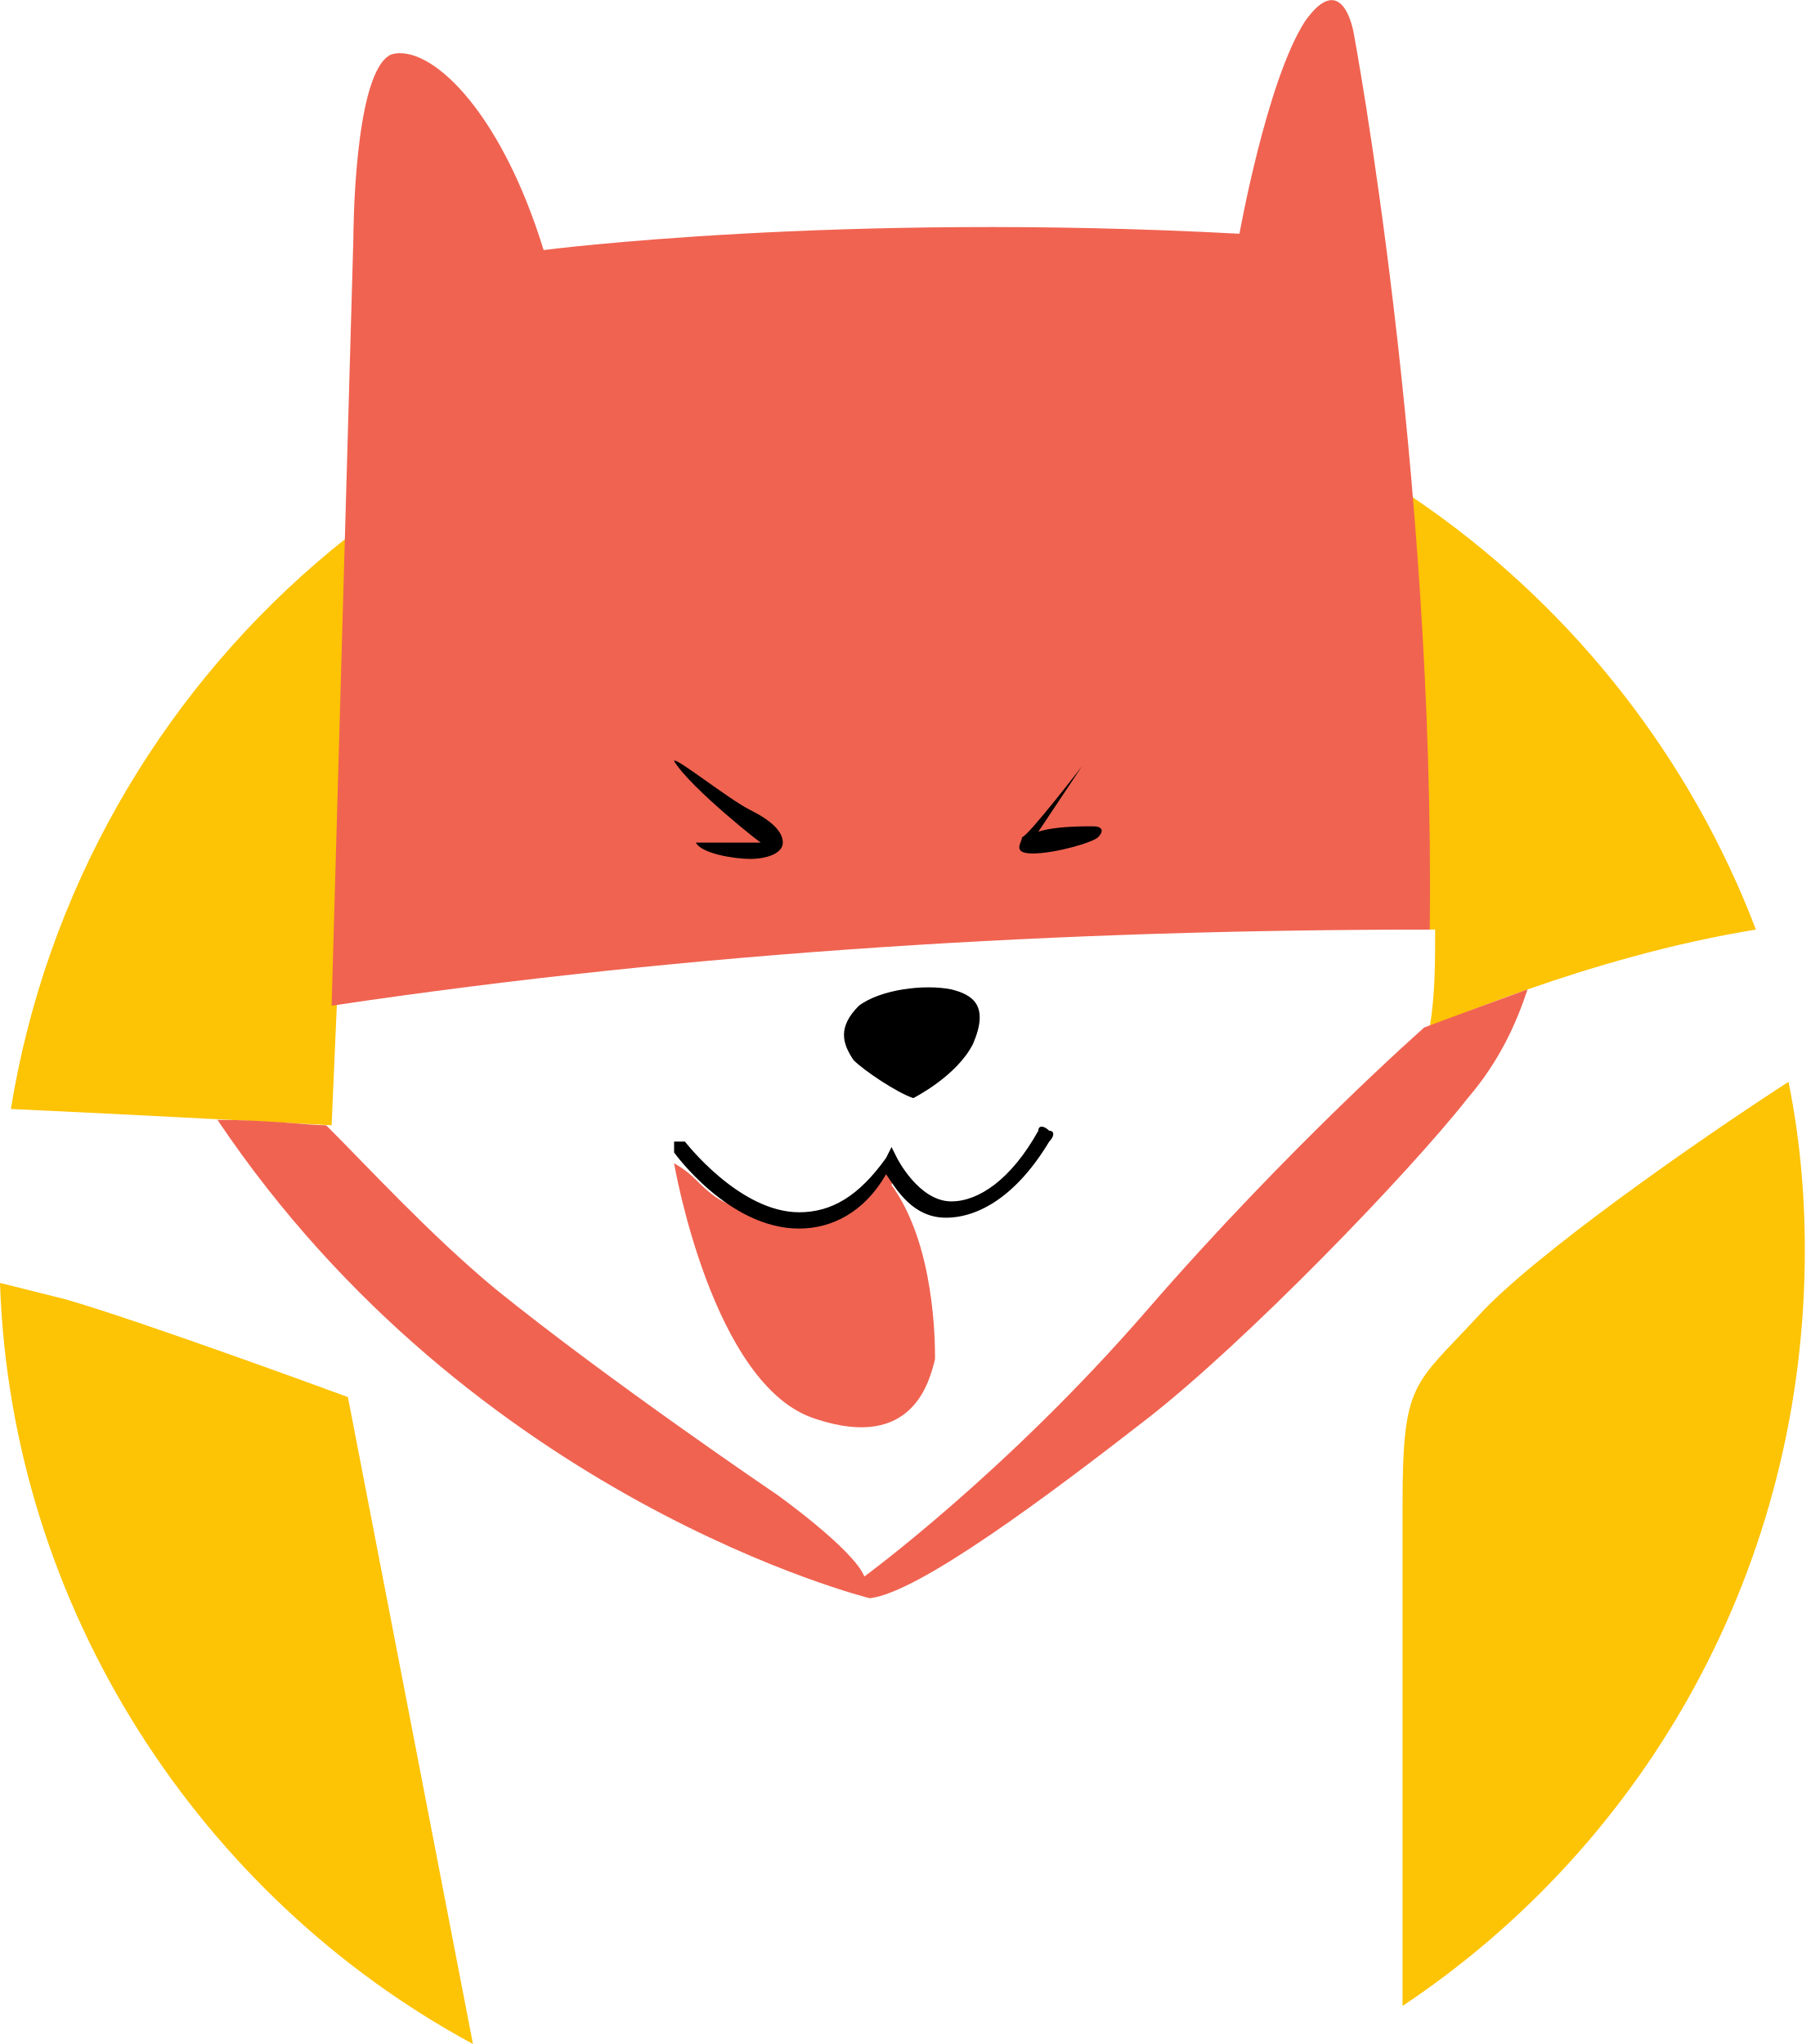
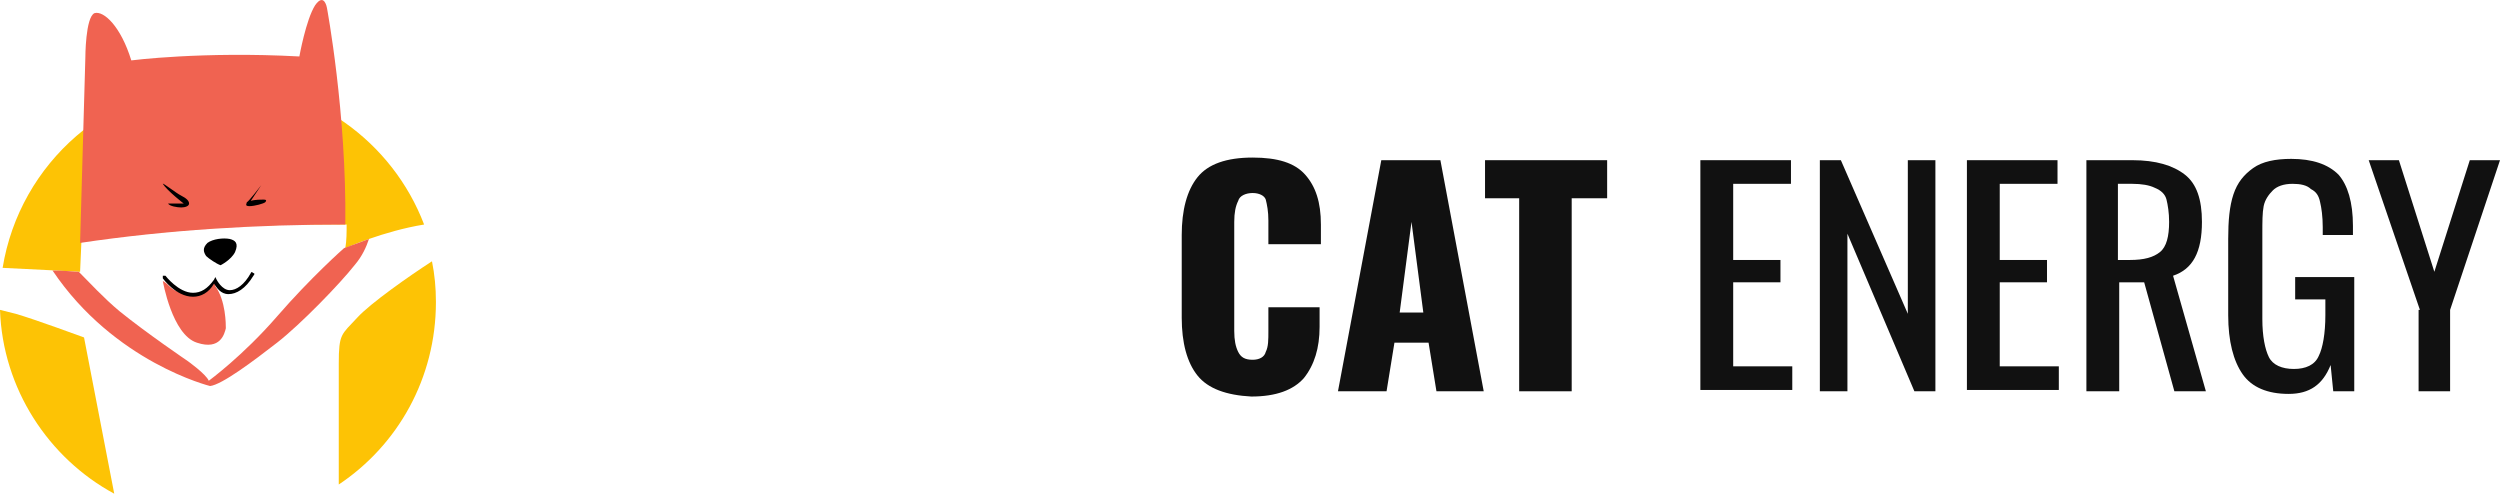
- <svg xmlns="http://www.w3.org/2000/svg" version="1.1" x="0px" y="0px" viewBox="0 0 33.3 37.6" style="enable-background:new 0 0 33.3 37.6;" xml:space="preserve">
+ <svg xmlns="http://www.w3.org/2000/svg" width="190.4" height="37.598">
  <style type="text/css">
- 	.st0{fill:#FDC305;}
- 	.st1{fill:#F06351;}
- </style>
+    .st0 {
+       fill: #FDC305;
+     }
+ 
+     .st1 {
+       fill: #F06351;
+     }
+ 
+     .text {
+       fill: #111111;
+     }
+   </style>
  <g>
-     <path class="st0" d="M6.1,20.7l0.1-2.3c6.7-0.9,13.4-1.4,20.2-1.3c0,0.6,0,1.2-0.1,1.8c0,0,2.9-1.3,6-1.8   c-2.4-6.3-8.5-10.8-15.6-10.8c-8.3,0-15.2,6.1-16.5,14.1C2.4,20.5,6.1,20.7,6.1,20.7z" />
-     <path class="st0" d="M27.2,24.2c-1.2,1.3-1.4,1.2-1.4,3.5c0,0.9,0,4.9,0,9.2c4.5-3,7.4-8.1,7.4-13.9c0-1.1-0.1-2.1-0.3-3.1   C31.2,21,28.2,23.1,27.2,24.2z" />
-     <path class="st0" d="M6.4,25.7c0,0-3.8-1.4-5.2-1.8c-0.4-0.1-0.8-0.2-1.2-0.3c0.2,6,3.7,11.3,8.7,14L6.4,25.7z" />
+     <rect x="-1" y="-1" width="192.4" height="39.598" id="canvas_background" fill="none" />
  </g>
-   <path class="st1" d="M26.3,17.1c0.1-8.5-1.4-16.5-1.4-16.5S24.7-0.6,24,0.4c-0.7,1.1-1.2,3.9-1.2,3.9c-7.4-0.4-12.8,0.3-12.8,0.3  C9.2,2,7.9,0.8,7.2,1C6.5,1.3,6.5,4.4,6.5,4.4L6.1,18.5C12.8,17.5,19.6,17.1,26.3,17.1z" />
-   <path d="M12.4,14c0-0.1,1,0.7,1.4,0.9c0.4,0.2,0.6,0.4,0.6,0.6c0,0.2-0.3,0.3-0.6,0.3s-0.9-0.1-1-0.3c0,0,0.6,0,0.9,0h0.3  C14.1,15.6,12.7,14.5,12.4,14z" />
-   <path d="M19.9,14.1c0,0-1,1.3-1.1,1.3c0,0.1-0.2,0.3,0.2,0.3s1.1-0.2,1.2-0.3c0.1-0.1,0.1-0.2-0.1-0.2c-0.2,0-0.7,0-1,0.1L19.9,14.1  C19.9,14.1,20,14,19.9,14.1z" />
-   <path d="M16.8,20.2c0,0,0.8-0.4,1.1-1c0.3-0.7,0-0.9-0.4-1c-0.5-0.1-1.3,0-1.7,0.3c-0.4,0.4-0.3,0.7-0.1,1  C15.9,19.7,16.5,20.1,16.8,20.2z" />
-   <path class="st1" d="M16.3,21.5c0,0-0.2,0.4-0.5,0.6c-0.2,0.2-0.6,0.4-1,0.4c-0.6,0-1.1-0.2-1.5-0.4c-0.2-0.1-0.4-0.3-0.5-0.4  c-0.2-0.2-0.4-0.3-0.4-0.3s0.7,4.1,2.6,4.7c1.8,0.6,2.1-0.7,2.2-1.1c0-0.3,0-2.1-0.8-3.2C16.5,21.4,16.4,21.6,16.3,21.5z" />
  <g>
-     <path d="M14.7,22.6C14.7,22.6,14.7,22.6,14.7,22.6c-1.3,0-2.3-1.4-2.3-1.4c0-0.1,0-0.2,0-0.2c0.1,0,0.2,0,0.2,0c0,0,1,1.3,2.1,1.3   c0,0,0,0,0,0c0.6,0,1.1-0.3,1.6-1l0.1-0.2l0.1,0.2c0,0,0.4,0.8,1,0.8c0.5,0,1.1-0.4,1.6-1.3c0-0.1,0.1-0.1,0.2,0   c0.1,0,0.1,0.1,0,0.2c-0.6,1-1.3,1.4-1.9,1.4c-0.6,0-0.9-0.5-1.1-0.8C15.9,22.3,15.3,22.6,14.7,22.6z" />
+     <g id="svg_1">
+       <path class="st0" d="m6.1,20.7l0.1,-2.3c6.7,-0.9 13.4,-1.4 20.2,-1.3c0,0.6 0,1.2 -0.1,1.8c0,0 2.9,-1.3 6,-1.8c-2.4,-6.3 -8.5,-10.8 -15.6,-10.8c-8.3,0 -15.2,6.1 -16.5,14.1c2.2,0.1 5.9,0.3 5.9,0.3z" id="svg_2" />
+       <path class="st0" d="m27.2,24.2c-1.2,1.3 -1.4,1.2 -1.4,3.5c0,0.9 0,4.9 0,9.2c4.5,-3 7.4,-8.1 7.4,-13.9c0,-1.1 -0.1,-2.1 -0.3,-3.1c-1.7,1.1 -4.7,3.2 -5.7,4.3z" id="svg_3" />
+       <path class="st0" d="m6.4,25.7c0,0 -3.8,-1.4 -5.2,-1.8c-0.4,-0.1 -0.8,-0.2 -1.2,-0.3c0.2,6 3.7,11.3 8.7,14l-2.3,-11.9z" id="svg_4" />
+     </g>
+     <path class="st1" d="m26.3,17.1c0.1,-8.5 -1.4,-16.5 -1.4,-16.5s-0.2,-1.2 -0.9,-0.2c-0.7,1.1 -1.2,3.9 -1.2,3.9c-7.4,-0.4 -12.8,0.3 -12.8,0.3c-0.8,-2.6 -2.1,-3.8 -2.8,-3.6c-0.7,0.3 -0.7,3.4 -0.7,3.4l-0.4,14.1c6.7,-1 13.5,-1.4 20.2,-1.4z" id="svg_5" />
+     <path d="m12.4,14c0,-0.1 1,0.7 1.4,0.9c0.4,0.2 0.6,0.4 0.6,0.6c0,0.2 -0.3,0.3 -0.6,0.3s-0.9,-0.1 -1,-0.3c0,0 0.6,0 0.9,0l0.3,0c0.1,0.1 -1.3,-1 -1.6,-1.5z" id="svg_6" />
+     <path d="m19.9,14.1c0,0 -1,1.3 -1.1,1.3c0,0.1 -0.2,0.3 0.2,0.3s1.1,-0.2 1.2,-0.3c0.1,-0.1 0.1,-0.2 -0.1,-0.2c-0.2,0 -0.7,0 -1,0.1l0.8,-1.2c0,0 0.1,-0.1 0,0z" id="svg_7" />
+     <path d="m16.8,20.2c0,0 0.8,-0.4 1.1,-1c0.3,-0.7 0,-0.9 -0.4,-1c-0.5,-0.1 -1.3,0 -1.7,0.3c-0.4,0.4 -0.3,0.7 -0.1,1c0.2,0.2 0.8,0.6 1.1,0.7z" id="svg_8" />
+     <path class="st1" d="m16.3,21.5c0,0 -0.2,0.4 -0.5,0.6c-0.2,0.2 -0.6,0.4 -1,0.4c-0.6,0 -1.1,-0.2 -1.5,-0.4c-0.2,-0.1 -0.4,-0.3 -0.5,-0.4c-0.2,-0.2 -0.4,-0.3 -0.4,-0.3s0.7,4.1 2.6,4.7c1.8,0.6 2.1,-0.7 2.2,-1.1c0,-0.3 0,-2.1 -0.8,-3.2c0.1,-0.4 0,-0.2 -0.1,-0.3z" id="svg_9" />
+     <g id="svg_10">
+       <path d="m14.7,22.6c0,0 0,0 0,0c-1.3,0 -2.3,-1.4 -2.3,-1.4c0,-0.1 0,-0.2 0,-0.2c0.1,0 0.2,0 0.2,0c0,0 1,1.3 2.1,1.3c0,0 0,0 0,0c0.6,0 1.1,-0.3 1.6,-1l0.1,-0.2l0.1,0.2c0,0 0.4,0.8 1,0.8c0.5,0 1.1,-0.4 1.6,-1.3c0,-0.1 0.1,-0.1 0.2,0c0.1,0 0.1,0.1 0,0.2c-0.6,1 -1.3,1.4 -1.9,1.4c-0.6,0 -0.9,-0.5 -1.1,-0.8c-0.4,0.7 -1,1 -1.6,1z" id="svg_11" />
+     </g>
+     <path class="st1" d="m26.2,18.9c0,0 -2.5,2.2 -5.1,5.2s-5.2,4.9 -5.2,4.9c-0.2,-0.5 -1.6,-1.5 -1.6,-1.5s-3.1,-2.1 -5.2,-3.8c-1.2,-1 -2.3,-2.2 -3.1,-3c-0.3,0 -1.1,-0.1 -2,-0.1c4.7,7 12,8.8 12,8.8c0.9,-0.1 3.3,-1.9 5.1,-3.3c1.8,-1.4 4.8,-4.5 5.9,-5.9c0.6,-0.7 0.9,-1.4 1.1,-2c-1.1,0.4 -1.9,0.7 -1.9,0.7z" id="svg_12" />
+     <g class="text" id="svg_24">
+       <path d="m91.2,28.6c-0.8,-1 -1.2,-2.5 -1.2,-4.4l0,-6.3c0,-1.9 0.4,-3.4 1.2,-4.4c0.8,-1 2.2,-1.5 4.2,-1.5c1.9,0 3.2,0.4 4,1.3c0.8,0.9 1.2,2.1 1.2,3.8l0,1.5l-4,0l0,-1.8c0,-0.7 -0.1,-1.2 -0.2,-1.6c-0.1,-0.3 -0.5,-0.5 -1,-0.5s-1,0.2 -1.1,0.6c-0.2,0.4 -0.3,0.9 -0.3,1.6l0,8.3c0,0.7 0.1,1.2 0.3,1.6c0.2,0.4 0.5,0.6 1.1,0.6c0.5,0 0.9,-0.2 1,-0.6c0.2,-0.4 0.2,-0.9 0.2,-1.6l0,-1.8l3.9,0l0,1.5c0,1.6 -0.4,2.9 -1.2,3.9c-0.8,0.9 -2.1,1.4 -4,1.4c-1.9,-0.1 -3.3,-0.6 -4.1,-1.6z" />
+       <path d="m105.2,12.2l4.5,0l3.3,17.6l-3.6,0l-0.6,-3.7l-2.6,0l-0.6,3.7l-3.7,0l3.3,-17.6zm3.2,11.6l-0.9,-6.9l-0.9,6.9l1.8,0z" />
+       <path d="m115.8,15.1l-2.7,0l0,-2.9l9.3,0l0,2.9l-2.7,0l0,14.7l-4,0l0,-14.7l0.1,0z" />
+       <path d="m129.5,12.2l6.9,0l0,1.8l-4.4,0l0,5.8l3.6,0l0,1.7l-3.6,0l0,6.4l4.5,0l0,1.8l-7,0l0,-17.5z" />
+       <path d="m138.5,12.2l1.7,0l5.1,11.7l0,-11.7l2.1,0l0,17.6l-1.6,0l-5.1,-12l0,12l-2.1,0l0,-17.6l-0.1,0z" />
+       <path d="m149.8,12.2l6.9,0l0,1.8l-4.4,0l0,5.8l3.6,0l0,1.7l-3.6,0l0,6.4l4.5,0l0,1.8l-7,0l0,-17.5z" />
+       <path d="m158.8,12.2l3.6,0c1.8,0 3.1,0.4 4,1.1s1.3,1.9 1.3,3.6c0,2.3 -0.7,3.6 -2.2,4.1l2.5,8.8l-2.4,0l-2.3,-8.3l-1.9,0l0,8.3l-2.5,0l0,-17.6l-0.1,0zm3.4,7.6c1.1,0 1.8,-0.2 2.3,-0.6c0.5,-0.4 0.7,-1.2 0.7,-2.3c0,-0.7 -0.1,-1.3 -0.2,-1.7s-0.4,-0.7 -0.9,-0.9c-0.4,-0.2 -1,-0.3 -1.7,-0.3l-1.1,0l0,5.8l0.9,0z" />
+       <path d="m170.8,28.5c-0.7,-1 -1.1,-2.5 -1.1,-4.5l0,-5.8c0,-1.4 0.1,-2.5 0.4,-3.4c0.3,-0.9 0.8,-1.5 1.5,-2c0.7,-0.5 1.7,-0.7 2.9,-0.7c1.6,0 2.8,0.4 3.6,1.2c0.7,0.8 1.1,2.1 1.1,3.9l0,0.7l-2.3,0l0,-0.6c0,-0.8 -0.1,-1.5 -0.2,-1.9c-0.1,-0.5 -0.3,-0.8 -0.7,-1c-0.3,-0.3 -0.8,-0.4 -1.4,-0.4c-0.7,0 -1.2,0.2 -1.5,0.5c-0.3,0.3 -0.6,0.7 -0.7,1.2c-0.1,0.5 -0.1,1.2 -0.1,2.1l0,6.5c0,1.3 0.2,2.3 0.5,2.9c0.3,0.6 1,0.9 1.9,0.9c0.9,0 1.6,-0.3 1.9,-1c0.3,-0.6 0.5,-1.7 0.5,-3.1l0,-1.2l-2.3,0l0,-1.7l4.5,0l0,8.7l-1.6,0l-0.2,-2c-0.6,1.5 -1.6,2.2 -3.2,2.2c-1.6,0 -2.8,-0.5 -3.5,-1.5z" />
+       <path d="m184.3,23.6l-3.9,-11.4l2.3,0l2.7,8.5l2.7,-8.5l2.3,0l-3.8,11.4l0,6.2l-2.4,0l0,-6.2l0.1,0z" />
+     </g>
  </g>
-   <path class="st1" d="M26.2,18.9c0,0-2.5,2.2-5.1,5.2S15.9,29,15.9,29c-0.2-0.5-1.6-1.5-1.6-1.5s-3.1-2.1-5.2-3.8  c-1.2-1-2.3-2.2-3.1-3c-0.3,0-1.1-0.1-2-0.1c4.7,7,12,8.8,12,8.8c0.9-0.1,3.3-1.9,5.1-3.3c1.8-1.4,4.8-4.5,5.9-5.9  c0.6-0.7,0.9-1.4,1.1-2C27,18.6,26.2,18.9,26.2,18.9z" />
</svg>
